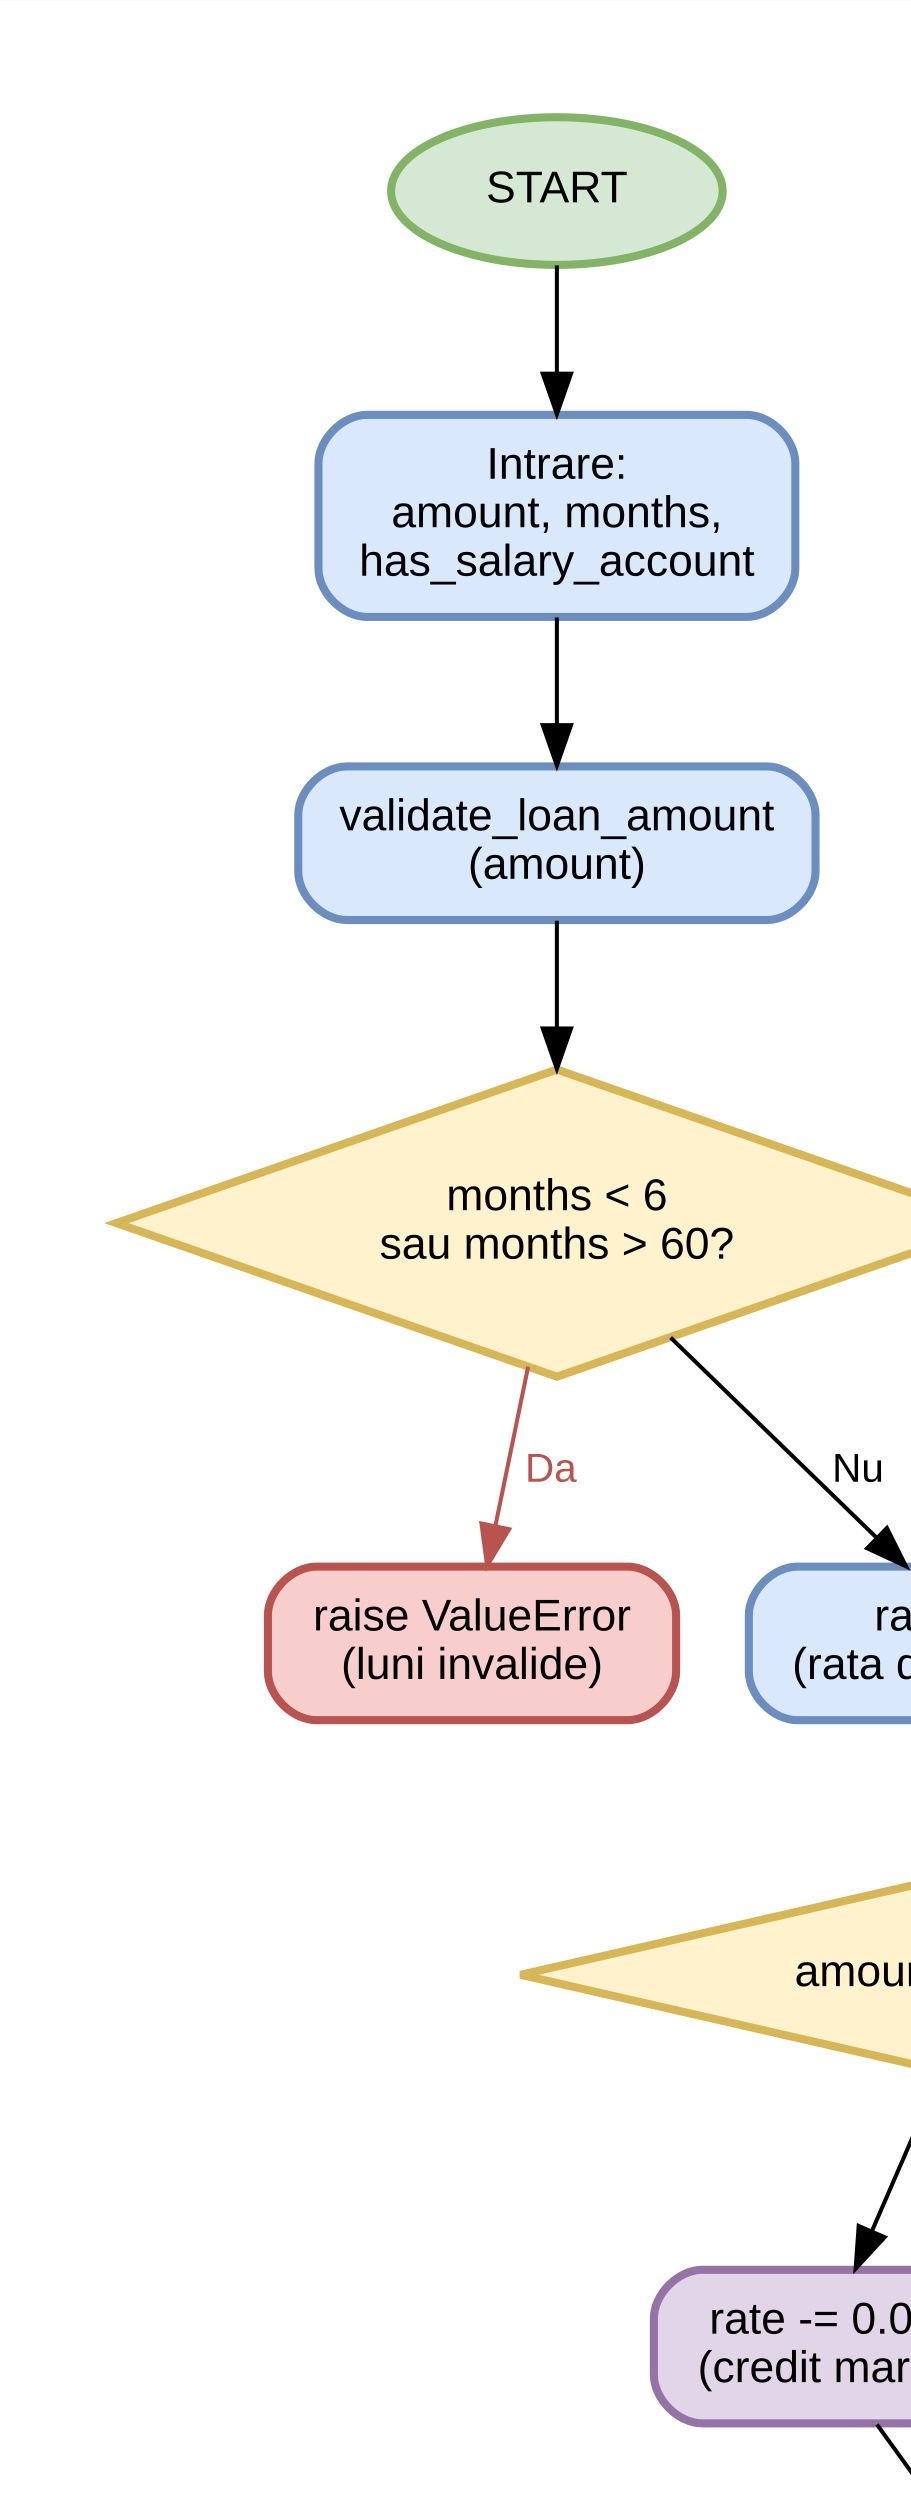
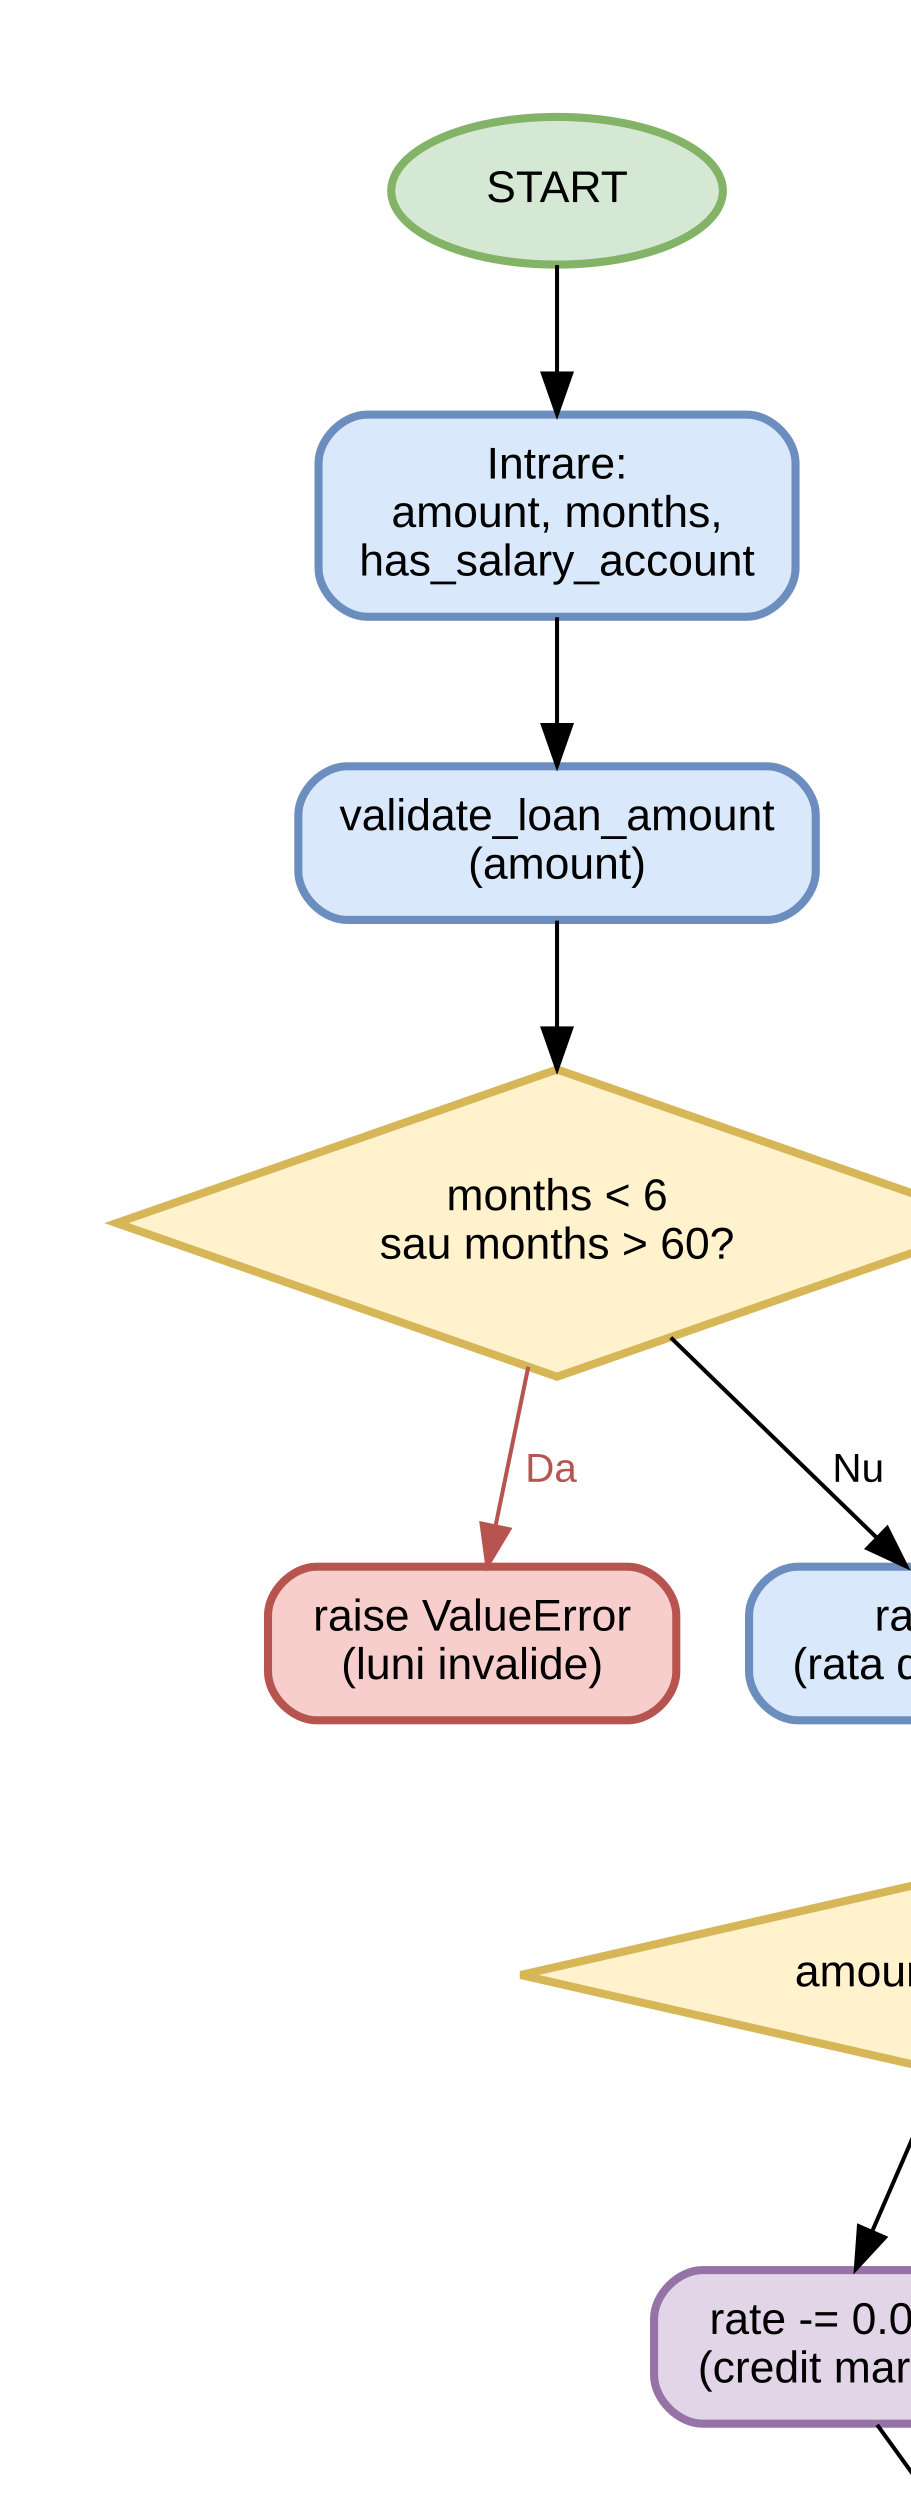
- <svg xmlns="http://www.w3.org/2000/svg" width="976pt" height="2680pt" viewBox="0.00 0.00 468.60 1286.37">
+ <svg xmlns="http://www.w3.org/2000/svg" width="976pt" height="2680pt" style="max-width:100%; height:auto; overflow:visible;" viewBox="0.00 0.00 468.60 1286.37">
  <g id="graph0" class="graph" transform="scale(2.08 2.08) rotate(0) translate(28.8 1257.57)">
    <polygon fill="white" stroke="transparent" points="-28.8,28.8 -28.8,-1257.57 439.8,-1257.57 439.8,28.8 -28.8,28.8" />
    <g id="node1" class="node">
      <ellipse fill="#d5e8d4" stroke="#82b366" stroke-width="2" cx="109" cy="-1210.38" rx="41.02" ry="18.27" />
      <text text-anchor="middle" x="109" y="-1207.58" font-family="Arial" font-size="11.00">START</text>
    </g>
    <g id="node2" class="node">
      <path fill="#dae8fc" stroke="#6c8ebf" stroke-width="2" d="M156,-1155C156,-1155 62,-1155 62,-1155 56,-1155 50,-1149 50,-1143 50,-1143 50,-1117 50,-1117 50,-1111 56,-1105 62,-1105 62,-1105 156,-1105 156,-1105 162,-1105 168,-1111 168,-1117 168,-1117 168,-1143 168,-1143 168,-1149 162,-1155 156,-1155" />
      <text text-anchor="middle" x="109" y="-1139.2" font-family="Arial" font-size="11.00">Intrare:</text>
      <text text-anchor="middle" x="109" y="-1127.2" font-family="Arial" font-size="11.00">amount, months,</text>
      <text text-anchor="middle" x="109" y="-1115.2" font-family="Arial" font-size="11.00">has_salary_account</text>
    </g>
    <g id="edge1" class="edge">
      <path fill="none" stroke="black" d="M109,-1191.99C109,-1184.12 109,-1174.54 109,-1165.32" />
      <polygon fill="black" stroke="black" points="112.5,-1165.18 109,-1155.18 105.5,-1165.18 112.5,-1165.18" />
    </g>
    <g id="node3" class="node">
      <path fill="#dae8fc" stroke="#6c8ebf" stroke-width="2" d="M161,-1068C161,-1068 57,-1068 57,-1068 51,-1068 45,-1062 45,-1056 45,-1056 45,-1042 45,-1042 45,-1036 51,-1030 57,-1030 57,-1030 161,-1030 161,-1030 167,-1030 173,-1036 173,-1042 173,-1042 173,-1056 173,-1056 173,-1062 167,-1068 161,-1068" />
      <text text-anchor="middle" x="109" y="-1052.2" font-family="Arial" font-size="11.00">validate_loan_amount</text>
      <text text-anchor="middle" x="109" y="-1040.2" font-family="Arial" font-size="11.00">(amount)</text>
    </g>
    <g id="edge2" class="edge">
      <path fill="none" stroke="black" d="M109,-1104.87C109,-1096.48 109,-1087 109,-1078.3" />
      <polygon fill="black" stroke="black" points="112.5,-1078.22 109,-1068.22 105.5,-1078.22 112.5,-1078.22" />
    </g>
    <g id="node4" class="node">
      <polygon fill="#fff2cc" stroke="#d6b656" stroke-width="2" points="109,-993 0,-955 109,-917 218,-955 109,-993" />
      <text text-anchor="middle" x="109" y="-958.2" font-family="Arial" font-size="11.00">months &lt; 6</text>
      <text text-anchor="middle" x="109" y="-946.2" font-family="Arial" font-size="11.00">sau months &gt; 60?</text>
    </g>
    <g id="edge3" class="edge">
      <path fill="none" stroke="black" d="M109,-1029.82C109,-1022.13 109,-1012.78 109,-1003.35" />
      <polygon fill="black" stroke="black" points="112.5,-1003.16 109,-993.16 105.5,-1003.16 112.5,-1003.16" />
    </g>
    <g id="node5" class="node">
      <path fill="#f8cecc" stroke="#b85450" stroke-width="2" d="M126.5,-870C126.5,-870 49.5,-870 49.5,-870 43.5,-870 37.5,-864 37.5,-858 37.5,-858 37.5,-844 37.5,-844 37.5,-838 43.5,-832 49.5,-832 49.5,-832 126.5,-832 126.5,-832 132.5,-832 138.5,-838 138.5,-844 138.5,-844 138.5,-858 138.5,-858 138.5,-864 132.5,-870 126.5,-870" />
      <text text-anchor="middle" x="88" y="-854.2" font-family="Arial" font-size="11.00">raise ValueError</text>
      <text text-anchor="middle" x="88" y="-842.2" font-family="Arial" font-size="11.00">(luni invalide)</text>
    </g>
    <g id="edge4" class="edge">
      <path fill="none" stroke="#b85450" d="M101.89,-919.47C99.26,-906.68 96.31,-892.35 93.81,-880.2" />
      <polygon fill="#b85450" stroke="#b85450" points="97.19,-879.26 91.74,-870.17 90.33,-880.67 97.19,-879.26" />
      <text text-anchor="middle" x="107.5" y="-891" font-family="Arial" font-size="10.00" fill="#b85450">  Da</text>
    </g>
    <g id="node6" class="node">
      <path fill="#dae8fc" stroke="#6c8ebf" stroke-width="2" d="M259.5,-870C259.5,-870 168.5,-870 168.5,-870 162.5,-870 156.5,-864 156.5,-858 156.5,-858 156.5,-844 156.5,-844 156.5,-838 162.5,-832 168.5,-832 168.5,-832 259.5,-832 259.5,-832 265.5,-832 271.5,-838 271.5,-844 271.5,-844 271.5,-858 271.5,-858 271.5,-864 265.5,-870 259.5,-870" />
      <text text-anchor="middle" x="214" y="-854.2" font-family="Arial" font-size="11.00">rate = 0.12</text>
      <text text-anchor="middle" x="214" y="-842.2" font-family="Arial" font-size="11.00">(rata de baza 12%)</text>
    </g>
    <g id="edge5" class="edge">
      <path fill="none" stroke="black" d="M137.14,-926.67C153.01,-911.25 172.69,-892.13 188.17,-877.09" />
      <polygon fill="black" stroke="black" points="190.66,-879.55 195.39,-870.07 185.78,-874.53 190.66,-879.55" />
      <text text-anchor="middle" x="183.5" y="-891" font-family="Arial" font-size="10.00">  Nu</text>
    </g>
    <g id="node7" class="node">
      <polygon fill="#fff2cc" stroke="#d6b656" stroke-width="2" points="214,-795 100,-769 214,-743 328,-769 214,-795" />
      <text text-anchor="middle" x="214" y="-766.2" font-family="Arial" font-size="11.00">amount &gt;= 20000?</text>
    </g>
    <g id="edge6" class="edge">
      <path fill="none" stroke="black" d="M214,-831.85C214,-823.94 214,-814.4 214,-805.19" />
      <polygon fill="black" stroke="black" points="217.5,-805.06 214,-795.06 210.5,-805.06 217.5,-805.06" />
    </g>
    <g id="node8" class="node">
      <path fill="#e1d5e7" stroke="#9673a6" stroke-width="2" d="M205,-696C205,-696 145,-696 145,-696 139,-696 133,-690 133,-684 133,-684 133,-670 133,-670 133,-664 139,-658 145,-658 145,-658 205,-658 205,-658 211,-658 217,-664 217,-670 217,-670 217,-684 217,-684 217,-690 211,-696 205,-696" />
      <text text-anchor="middle" x="175" y="-680.2" font-family="Arial" font-size="11.00">rate -= 0.01</text>
      <text text-anchor="middle" x="175" y="-668.2" font-family="Arial" font-size="11.00">(credit mare)</text>
    </g>
    <g id="edge7" class="edge">
      <path fill="none" stroke="black" d="M203.96,-744.82C198.79,-732.9 192.46,-718.29 187.04,-705.77" />
      <polygon fill="black" stroke="black" points="190.11,-704.06 182.92,-696.28 183.68,-706.84 190.11,-704.06" />
      <text text-anchor="middle" x="204.5" y="-717" font-family="Arial" font-size="10.00">  Da</text>
    </g>
    <g id="node16" class="node">
      <ellipse fill="black" stroke="black" cx="214" cy="-621" rx="0" ry="0" />
    </g>
    <g id="edge8" class="edge">
      <path fill="none" stroke="black" d="M220.26,-744.3C225.29,-721.96 230.8,-687.58 226,-658 223.38,-641.87 214.57,-623.21 214.03,-622.06" />
      <text text-anchor="middle" x="237.5" y="-674.5" font-family="Arial" font-size="10.00">  Nu</text>
    </g>
    <g id="edge9" class="edge">
      <path fill="none" stroke="black" d="M188.2,-657.72C199.16,-642.54 213.1,-623.25 213.96,-622.06" />
    </g>
    <g id="node9" class="node">
      <polygon fill="#fff2cc" stroke="#d6b656" stroke-width="2" points="214,-584 119,-558 214,-532 309,-558 214,-584" />
      <text text-anchor="middle" x="214" y="-555.2" font-family="Arial" font-size="11.00">months &lt;= 12?</text>
    </g>
    <g id="node10" class="node">
      <path fill="#e1d5e7" stroke="#9673a6" stroke-width="2" d="M226,-415C226,-415 160,-415 160,-415 154,-415 148,-409 148,-403 148,-403 148,-389 148,-389 148,-383 154,-377 160,-377 160,-377 226,-377 226,-377 232,-377 238,-383 238,-389 238,-389 238,-403 238,-403 238,-409 232,-415 226,-415" />
      <text text-anchor="middle" x="193" y="-399.2" font-family="Arial" font-size="11.00">rate -= 0.02</text>
      <text text-anchor="middle" x="193" y="-387.2" font-family="Arial" font-size="11.00">(termen scurt)</text>
    </g>
    <g id="edge11" class="edge">
      <path fill="none" stroke="black" d="M210.81,-532.7C207.01,-503.77 200.68,-455.53 196.68,-425.04" />
      <polygon fill="black" stroke="black" points="200.14,-424.52 195.37,-415.06 193.2,-425.43 200.14,-424.52" />
      <text text-anchor="middle" x="218.5" y="-506" font-family="Arial" font-size="10.00">  Da</text>
    </g>
    <g id="node11" class="node">
      <polygon fill="#fff2cc" stroke="#d6b656" stroke-width="2" points="316,-485 221,-459 316,-433 411,-459 316,-485" />
      <text text-anchor="middle" x="316" y="-456.2" font-family="Arial" font-size="11.00">months &gt;= 36?</text>
    </g>
    <g id="edge12" class="edge">
      <path fill="none" stroke="black" d="M234.64,-537.37C249.99,-522.78 271.1,-502.7 287.97,-486.65" />
      <polygon fill="black" stroke="black" points="290.55,-489.03 295.39,-479.6 285.73,-483.96 290.55,-489.03" />
      <text text-anchor="middle" x="277.5" y="-506" font-family="Arial" font-size="10.00">  Nu</text>
    </g>
    <g id="node17" class="node">
      <ellipse fill="black" stroke="black" cx="265" cy="-284" rx="0" ry="0" />
    </g>
    <g id="edge13" class="edge">
      <path fill="none" stroke="black" d="M194.08,-376.76C195.82,-360.79 200.33,-337.6 212,-321 227.86,-298.43 262.73,-285.8 264.89,-285.04" />
    </g>
    <g id="node12" class="node">
      <path fill="#e1d5e7" stroke="#9673a6" stroke-width="2" d="M297,-359C297,-359 233,-359 233,-359 227,-359 221,-353 221,-347 221,-347 221,-333 221,-333 221,-327 227,-321 233,-321 233,-321 297,-321 297,-321 303,-321 309,-327 309,-333 309,-333 309,-347 309,-347 309,-353 303,-359 297,-359" />
      <text text-anchor="middle" x="265" y="-343.2" font-family="Arial" font-size="11.00">rate += 0.015</text>
      <text text-anchor="middle" x="265" y="-331.2" font-family="Arial" font-size="11.00">(termen lung)</text>
    </g>
    <g id="edge14" class="edge">
      <path fill="none" stroke="black" d="M306.17,-435.44C297.86,-416.38 285.93,-389.01 277.05,-368.64" />
      <polygon fill="black" stroke="black" points="280.17,-367.03 272.96,-359.27 273.75,-369.83 280.17,-367.03" />
      <text text-anchor="middle" x="305.5" y="-393.5" font-family="Arial" font-size="10.00">  Da</text>
    </g>
    <g id="edge15" class="edge">
      <path fill="none" stroke="black" d="M322.86,-434.8C329.92,-406.17 337.41,-356.88 318,-321 304.87,-296.74 267.44,-285.7 265.11,-285.03" />
      <text text-anchor="middle" x="338.5" y="-337.5" font-family="Arial" font-size="10.00">  Nu</text>
    </g>
    <g id="edge16" class="edge">
      <path fill="none" stroke="black" d="M265,-320.72C265,-305.54 265,-286.25 265,-285.06" />
    </g>
    <g id="node13" class="node">
      <polygon fill="#fff2cc" stroke="#d6b656" stroke-width="2" points="265,-247 141,-221 265,-195 389,-221 265,-247" />
      <text text-anchor="middle" x="265" y="-218.2" font-family="Arial" font-size="11.00">has_salary_account?</text>
    </g>
    <g id="node14" class="node">
      <path fill="#e1d5e7" stroke="#9673a6" stroke-width="2" d="M255.5,-148C255.5,-148 194.5,-148 194.5,-148 188.5,-148 182.5,-142 182.5,-136 182.5,-136 182.5,-122 182.5,-122 182.5,-116 188.5,-110 194.5,-110 194.5,-110 255.5,-110 255.5,-110 261.5,-110 267.5,-116 267.5,-122 267.5,-122 267.5,-136 267.5,-136 267.5,-142 261.5,-148 255.5,-148" />
      <text text-anchor="middle" x="225" y="-132.2" font-family="Arial" font-size="11.00">rate -= 0.005</text>
      <text text-anchor="middle" x="225" y="-120.2" font-family="Arial" font-size="11.00">(cont salarii)</text>
    </g>
    <g id="edge18" class="edge">
      <path fill="none" stroke="black" d="M254.7,-196.82C249.4,-184.9 242.91,-170.29 237.34,-157.77" />
      <polygon fill="black" stroke="black" points="240.38,-155.99 233.12,-148.28 233.99,-158.84 240.38,-155.99" />
      <text text-anchor="middle" x="254.5" y="-169" font-family="Arial" font-size="10.00">  Da</text>
    </g>
    <g id="node18" class="node">
      <ellipse fill="black" stroke="black" cx="264" cy="-73" rx="0" ry="0" />
    </g>
    <g id="edge19" class="edge">
      <path fill="none" stroke="black" d="M271.43,-196.27C276.58,-173.91 282.17,-139.52 277,-110 274.16,-93.77 264.62,-75.2 264.03,-74.06" />
      <text text-anchor="middle" x="288.5" y="-126.5" font-family="Arial" font-size="10.00">  Nu</text>
    </g>
    <g id="edge20" class="edge">
      <path fill="none" stroke="black" d="M238.2,-109.72C249.16,-94.54 263.1,-75.25 263.96,-74.06" />
    </g>
    <g id="node15" class="node">
      <path fill="#d5e8d4" stroke="#82b366" stroke-width="2" d="M312,-36C312,-36 216,-36 216,-36 210,-36 204,-30 204,-24 204,-24 204,-12 204,-12 204,-6 210,0 216,0 216,0 312,0 312,0 318,0 324,-6 324,-12 324,-12 324,-24 324,-24 324,-30 318,-36 312,-36" />
      <text text-anchor="middle" x="264" y="-15.2" font-family="Arial" font-size="11.00">return round(rate, 3)</text>
    </g>
    <g id="edge10" class="edge">
      <path fill="none" stroke="black" d="M214,-619.96C214,-619.15 214,-607.3 214,-594.27" />
      <polygon fill="black" stroke="black" points="217.5,-594.23 214,-584.23 210.5,-594.23 217.5,-594.23" />
    </g>
    <g id="edge17" class="edge">
      <path fill="none" stroke="black" d="M265,-282.96C265,-282.15 265,-270.3 265,-257.27" />
      <polygon fill="black" stroke="black" points="268.5,-257.23 265,-247.23 261.5,-257.23 268.5,-257.23" />
    </g>
    <g id="edge21" class="edge">
      <path fill="none" stroke="black" d="M264,-71.85C264,-70.37 264,-58.32 264,-46.1" />
      <polygon fill="black" stroke="black" points="267.5,-46.02 264,-36.02 260.5,-46.02 267.5,-46.02" />
    </g>
  </g>
</svg>
